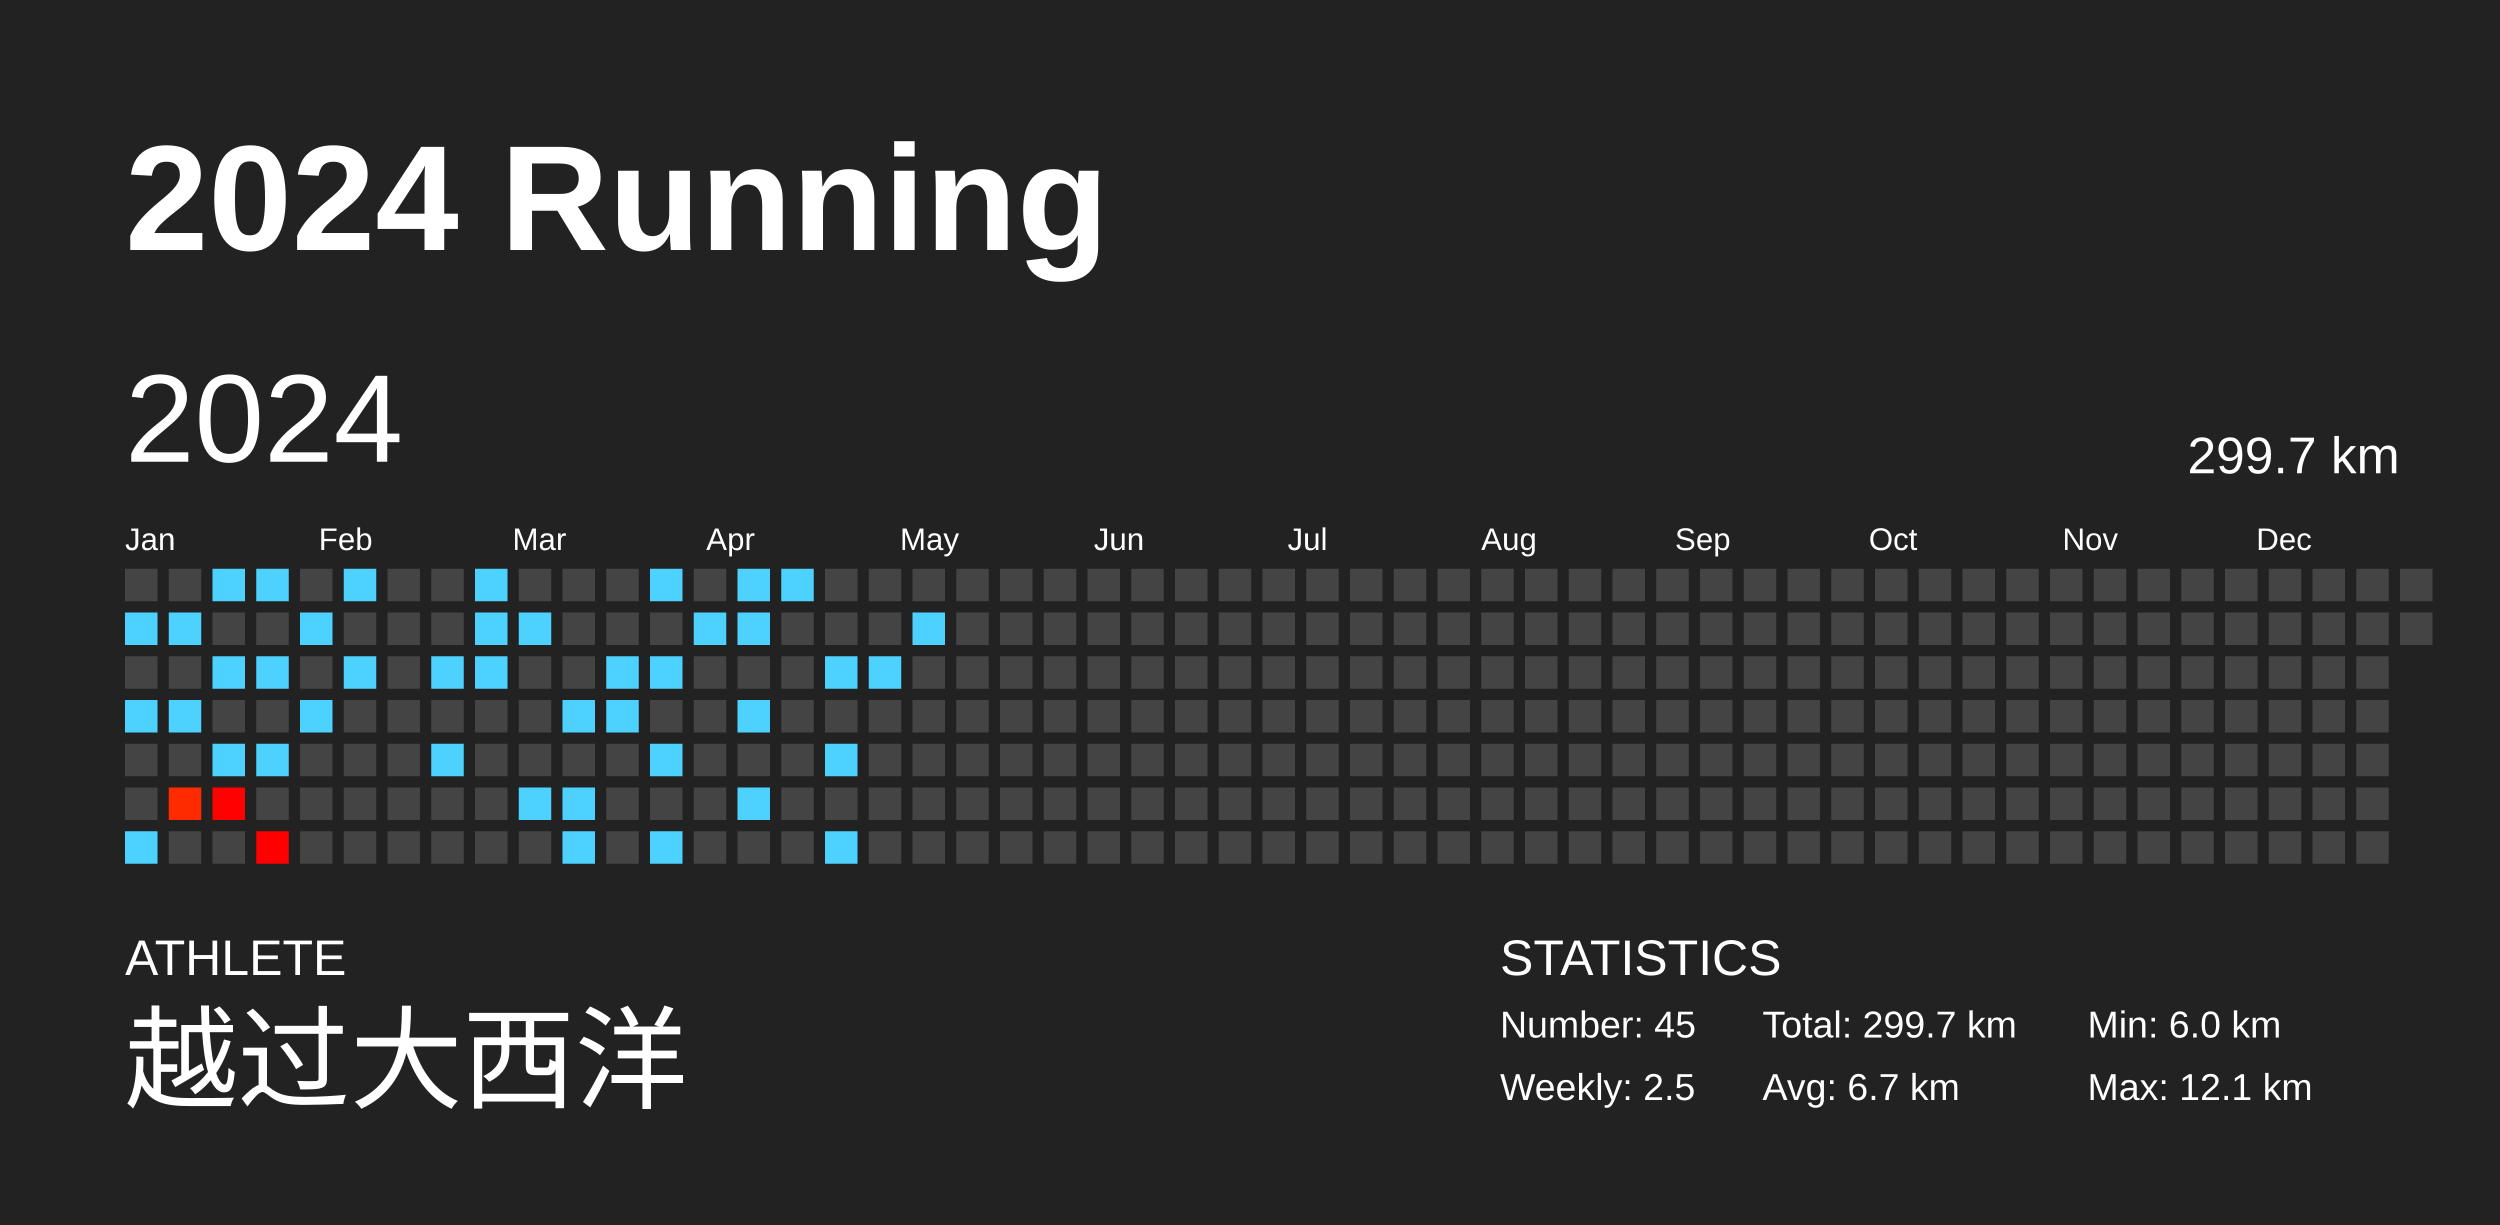
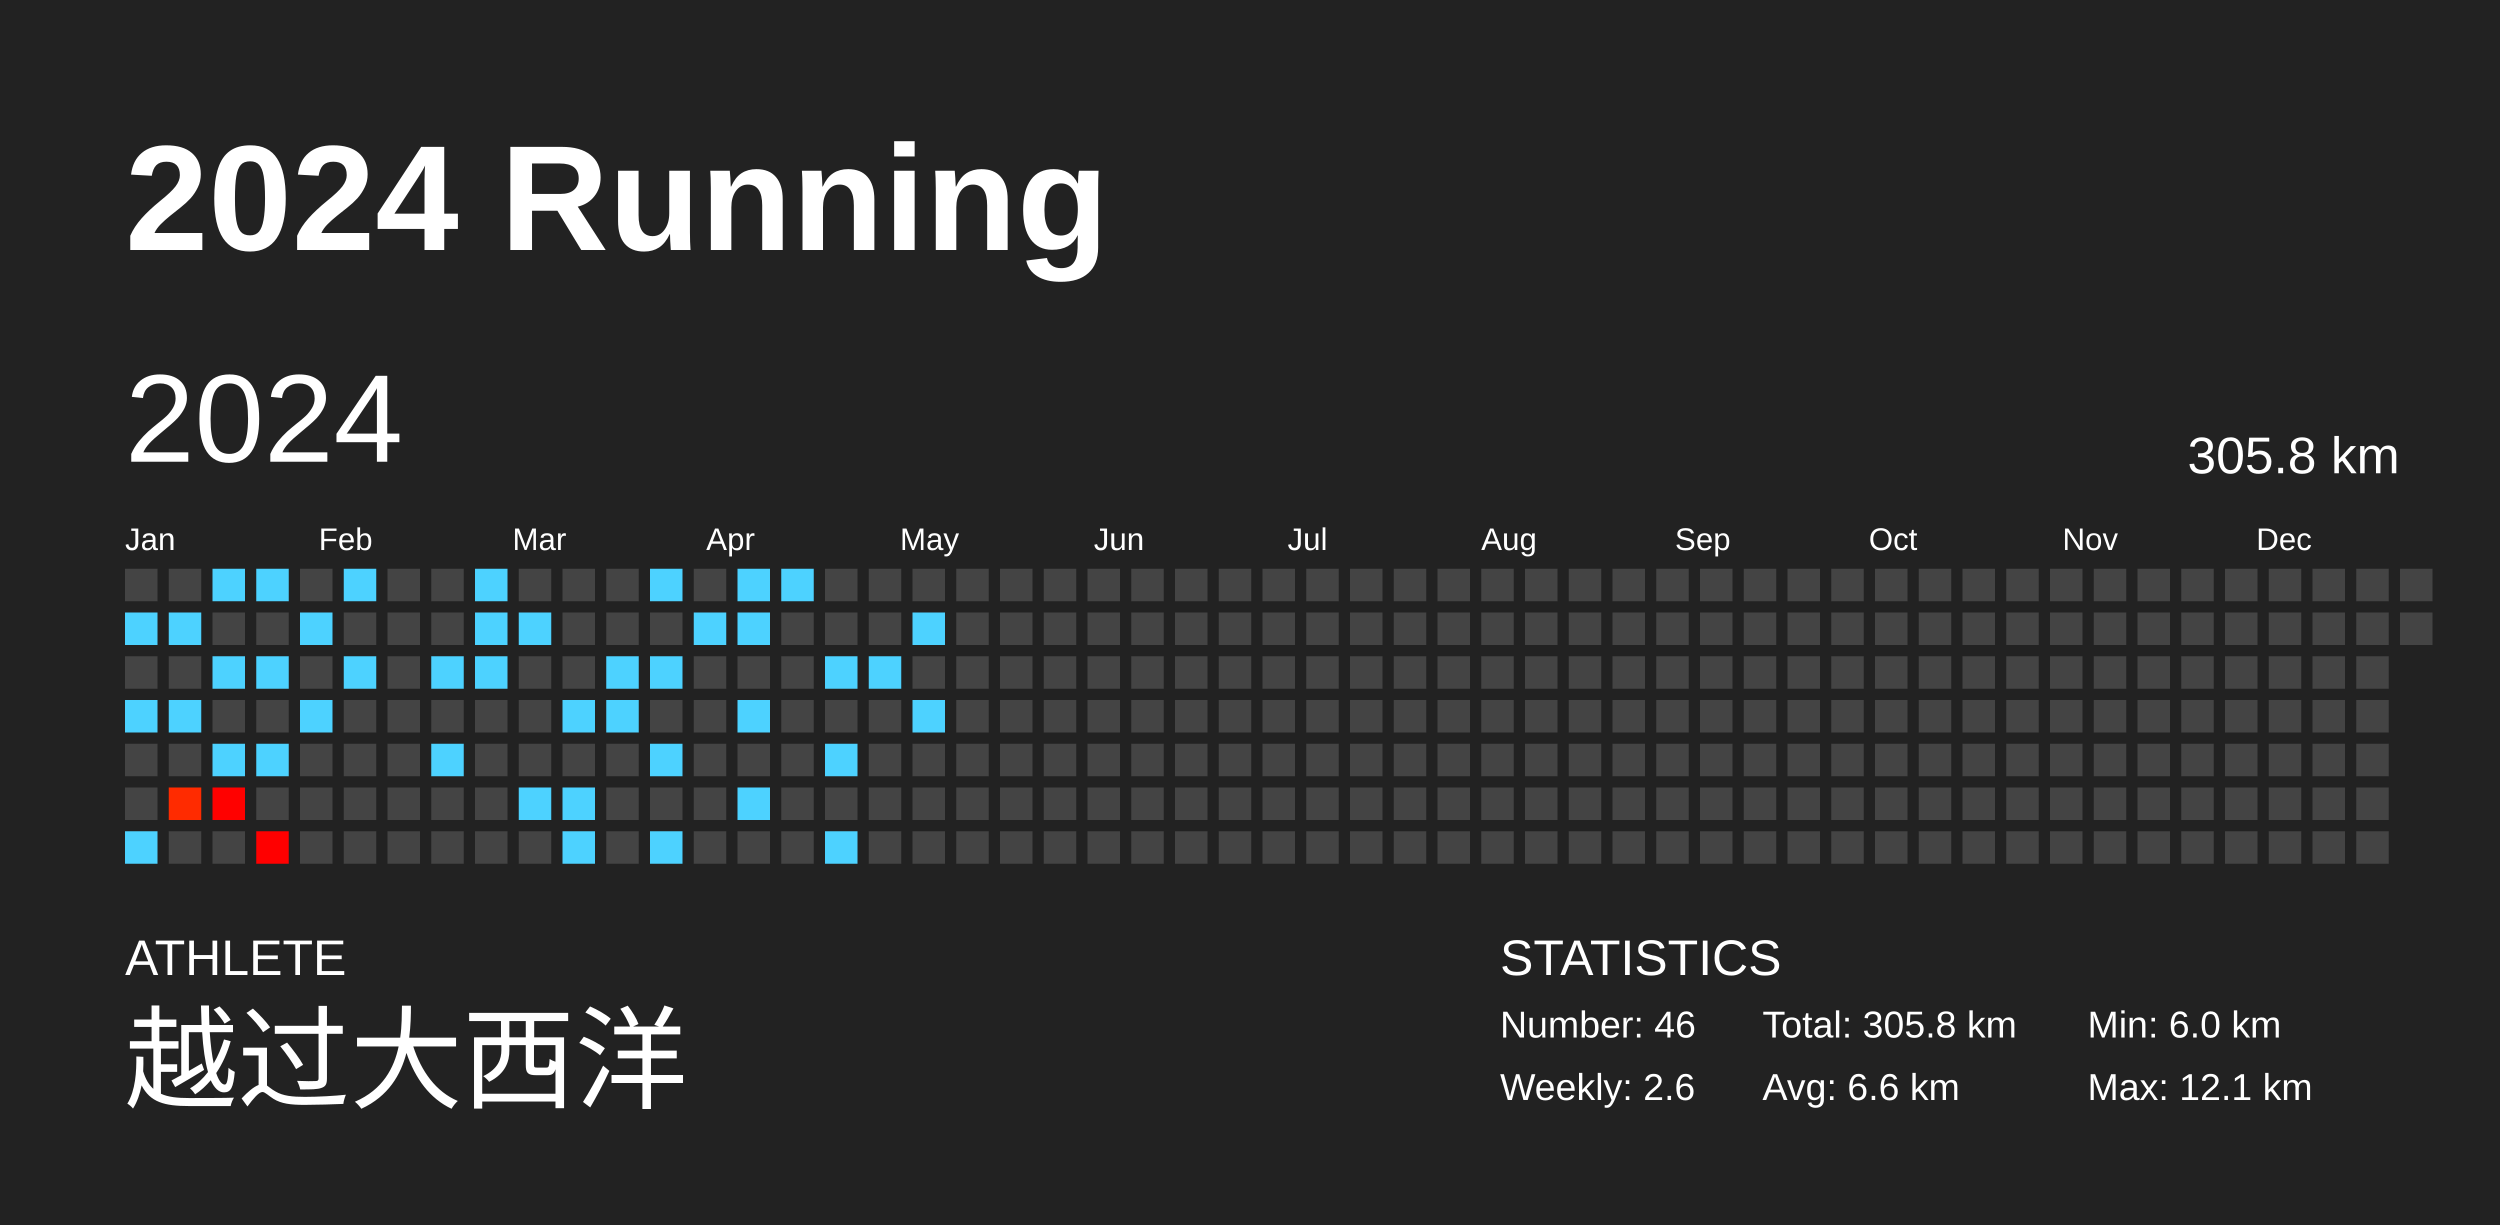
<svg xmlns="http://www.w3.org/2000/svg" baseProfile="full" height="98mm" version="1.1" viewBox="0,0,200,98" width="200mm">
  <defs />
  <rect fill="#222222" height="98" width="200" x="0" y="0" />
  <text fill="#FFFFFF" style="font-size:12px; font-family:Arial; font-weight:bold;" x="10" y="20">2024 Running</text>
  <text fill="#FFFFFF" style="font-size:4px; font-family:Arial" x="10" y="78">ATHLETE</text>
  <text fill="#FFFFFF" style="font-size:9px; font-family:Arial" x="10" y="88">越过大西洋</text>
  <text fill="#FFFFFF" style="font-size:4px; font-family:Arial" x="120" y="78">STATISTICS</text>
-   <text fill="#FFFFFF" style="font-size:3px; font-family:Arial" x="120" y="83">Number: 45</text>
-   <text fill="#FFFFFF" style="font-size:3px; font-family:Arial" x="120" y="88">Weekly: 2.5</text>
-   <text fill="#FFFFFF" style="font-size:3px; font-family:Arial" x="141" y="83">Total: 299.7 km</text>
-   <text fill="#FFFFFF" style="font-size:3px; font-family:Arial" x="141" y="88">Avg: 6.7 km</text>
+   <text fill="#FFFFFF" style="font-size:3px; font-family:Arial" x="120" y="83">Number: 46</text>
+   <text fill="#FFFFFF" style="font-size:3px; font-family:Arial" x="120" y="88">Weekly: 2.6</text>
+   <text fill="#FFFFFF" style="font-size:3px; font-family:Arial" x="141" y="83">Total: 305.8 km</text>
+   <text fill="#FFFFFF" style="font-size:3px; font-family:Arial" x="141" y="88">Avg: 6.6 km</text>
  <text fill="#FFFFFF" style="font-size:3px; font-family:Arial" x="167" y="83">Min: 6.0 km</text>
  <text fill="#FFFFFF" style="font-size:3px; font-family:Arial" x="167" y="88">Max: 12.1 km</text>
  <text dominant-baseline="hanging" fill="#FFFFFF" style="font-size:10.0px; font-family:Arial;" x="10" y="30">2024</text>
-   <text dominant-baseline="hanging" fill="#FFFFFF" style="font-size:4.125px; font-family:Arial;" x="175" y="35">299.7 km</text>
+   <text dominant-baseline="hanging" fill="#FFFFFF" style="font-size:4.125px; font-family:Arial;" x="175" y="35">305.8 km</text>
  <text fill="#FFFFFF" style="font-size:2.5px; font-family:Arial" x="10.0" y="44">Jan</text>
  <text fill="#FFFFFF" style="font-size:2.5px; font-family:Arial" x="25.5" y="44">Feb</text>
  <text fill="#FFFFFF" style="font-size:2.5px; font-family:Arial" x="41.0" y="44">Mar</text>
  <text fill="#FFFFFF" style="font-size:2.5px; font-family:Arial" x="56.5" y="44">Apr</text>
  <text fill="#FFFFFF" style="font-size:2.5px; font-family:Arial" x="72.0" y="44">May</text>
  <text fill="#FFFFFF" style="font-size:2.5px; font-family:Arial" x="87.5" y="44">Jun</text>
  <text fill="#FFFFFF" style="font-size:2.5px; font-family:Arial" x="103.0" y="44">Jul</text>
  <text fill="#FFFFFF" style="font-size:2.5px; font-family:Arial" x="118.5" y="44">Aug</text>
  <text fill="#FFFFFF" style="font-size:2.5px; font-family:Arial" x="134.0" y="44">Sep</text>
  <text fill="#FFFFFF" style="font-size:2.5px; font-family:Arial" x="149.5" y="44">Oct</text>
  <text fill="#FFFFFF" style="font-size:2.5px; font-family:Arial" x="165.0" y="44">Nov</text>
  <text fill="#FFFFFF" style="font-size:2.5px; font-family:Arial" x="180.5" y="44">Dec</text>
  <rect fill="#444444" height="2.6" width="2.6" x="10.0" y="45.5" />
  <rect fill="#4dd2ff" height="2.6" width="2.6" x="10.0" y="49.0" />
  <rect fill="#444444" height="2.6" width="2.6" x="10.0" y="52.5" />
  <rect fill="#4dd2ff" height="2.6" width="2.6" x="10.0" y="56.0" />
  <rect fill="#444444" height="2.6" width="2.6" x="10.0" y="59.5" />
  <rect fill="#444444" height="2.6" width="2.6" x="10.0" y="63.0" />
  <rect fill="#4dd2ff" height="2.6" width="2.6" x="10.0" y="66.5" />
  <rect fill="#444444" height="2.6" width="2.6" x="13.5" y="45.5" />
  <rect fill="#4dd2ff" height="2.6" width="2.6" x="13.5" y="49.0" />
  <rect fill="#444444" height="2.6" width="2.6" x="13.5" y="52.5" />
  <rect fill="#4dd2ff" height="2.6" width="2.6" x="13.5" y="56.0" />
  <rect fill="#444444" height="2.6" width="2.6" x="13.5" y="59.5" />
  <rect fill="#ff2b00" height="2.6" width="2.6" x="13.5" y="63.0" />
  <rect fill="#444444" height="2.6" width="2.6" x="13.5" y="66.5" />
  <rect fill="#4dd2ff" height="2.6" width="2.6" x="17.0" y="45.5" />
  <rect fill="#444444" height="2.6" width="2.6" x="17.0" y="49.0" />
  <rect fill="#4dd2ff" height="2.6" width="2.6" x="17.0" y="52.5" />
  <rect fill="#444444" height="2.6" width="2.6" x="17.0" y="56.0" />
  <rect fill="#4dd2ff" height="2.6" width="2.6" x="17.0" y="59.5" />
  <rect fill="#ff0100" height="2.6" width="2.6" x="17.0" y="63.0" />
  <rect fill="#444444" height="2.6" width="2.6" x="17.0" y="66.5" />
  <rect fill="#4dd2ff" height="2.6" width="2.6" x="20.5" y="45.5" />
  <rect fill="#444444" height="2.6" width="2.6" x="20.5" y="49.0" />
  <rect fill="#4dd2ff" height="2.6" width="2.6" x="20.5" y="52.5" />
  <rect fill="#444444" height="2.6" width="2.6" x="20.5" y="56.0" />
  <rect fill="#4dd2ff" height="2.6" width="2.6" x="20.5" y="59.5" />
  <rect fill="#444444" height="2.6" width="2.6" x="20.5" y="63.0" />
  <rect fill="#ff0000" height="2.6" width="2.6" x="20.5" y="66.5" />
  <rect fill="#444444" height="2.6" width="2.6" x="24.0" y="45.5" />
  <rect fill="#4dd2ff" height="2.6" width="2.6" x="24.0" y="49.0" />
  <rect fill="#444444" height="2.6" width="2.6" x="24.0" y="52.5" />
  <rect fill="#4dd2ff" height="2.6" width="2.6" x="24.0" y="56.0" />
  <rect fill="#444444" height="2.6" width="2.6" x="24.0" y="59.5" />
  <rect fill="#444444" height="2.6" width="2.6" x="24.0" y="63.0" />
  <rect fill="#444444" height="2.6" width="2.6" x="24.0" y="66.5" />
  <rect fill="#4dd2ff" height="2.6" width="2.6" x="27.5" y="45.5" />
  <rect fill="#444444" height="2.6" width="2.6" x="27.5" y="49.0" />
  <rect fill="#4dd2ff" height="2.6" width="2.6" x="27.5" y="52.5" />
  <rect fill="#444444" height="2.6" width="2.6" x="27.5" y="56.0" />
  <rect fill="#444444" height="2.6" width="2.6" x="27.5" y="59.5" />
  <rect fill="#444444" height="2.6" width="2.6" x="27.5" y="63.0" />
  <rect fill="#444444" height="2.6" width="2.6" x="27.5" y="66.5" />
  <rect fill="#444444" height="2.6" width="2.6" x="31.0" y="45.5" />
  <rect fill="#444444" height="2.6" width="2.6" x="31.0" y="49.0" />
  <rect fill="#444444" height="2.6" width="2.6" x="31.0" y="52.5" />
  <rect fill="#444444" height="2.6" width="2.6" x="31.0" y="56.0" />
  <rect fill="#444444" height="2.6" width="2.6" x="31.0" y="59.5" />
  <rect fill="#444444" height="2.6" width="2.6" x="31.0" y="63.0" />
  <rect fill="#444444" height="2.6" width="2.6" x="31.0" y="66.5" />
  <rect fill="#444444" height="2.6" width="2.6" x="34.5" y="45.5" />
  <rect fill="#444444" height="2.6" width="2.6" x="34.5" y="49.0" />
  <rect fill="#4dd2ff" height="2.6" width="2.6" x="34.5" y="52.5" />
  <rect fill="#444444" height="2.6" width="2.6" x="34.5" y="56.0" />
  <rect fill="#4dd2ff" height="2.6" width="2.6" x="34.5" y="59.5" />
  <rect fill="#444444" height="2.6" width="2.6" x="34.5" y="63.0" />
  <rect fill="#444444" height="2.6" width="2.6" x="34.5" y="66.5" />
  <rect fill="#4dd2ff" height="2.6" width="2.6" x="38.0" y="45.5" />
  <rect fill="#4dd2ff" height="2.6" width="2.6" x="38.0" y="49.0" />
  <rect fill="#4dd2ff" height="2.6" width="2.6" x="38.0" y="52.5" />
  <rect fill="#444444" height="2.6" width="2.6" x="38.0" y="56.0" />
  <rect fill="#444444" height="2.6" width="2.6" x="38.0" y="59.5" />
  <rect fill="#444444" height="2.6" width="2.6" x="38.0" y="63.0" />
  <rect fill="#444444" height="2.6" width="2.6" x="38.0" y="66.5" />
  <rect fill="#444444" height="2.6" width="2.6" x="41.5" y="45.5" />
  <rect fill="#4dd2ff" height="2.6" width="2.6" x="41.5" y="49.0" />
  <rect fill="#444444" height="2.6" width="2.6" x="41.5" y="52.5" />
  <rect fill="#444444" height="2.6" width="2.6" x="41.5" y="56.0" />
  <rect fill="#444444" height="2.6" width="2.6" x="41.5" y="59.5" />
  <rect fill="#4dd2ff" height="2.6" width="2.6" x="41.5" y="63.0" />
  <rect fill="#444444" height="2.6" width="2.6" x="41.5" y="66.5" />
  <rect fill="#444444" height="2.6" width="2.6" x="45.0" y="45.5" />
  <rect fill="#444444" height="2.6" width="2.6" x="45.0" y="49.0" />
  <rect fill="#444444" height="2.6" width="2.6" x="45.0" y="52.5" />
  <rect fill="#4dd2ff" height="2.6" width="2.6" x="45.0" y="56.0" />
  <rect fill="#444444" height="2.6" width="2.6" x="45.0" y="59.5" />
  <rect fill="#4dd2ff" height="2.6" width="2.6" x="45.0" y="63.0" />
  <rect fill="#4dd2ff" height="2.6" width="2.6" x="45.0" y="66.5" />
  <rect fill="#444444" height="2.6" width="2.6" x="48.5" y="45.5" />
  <rect fill="#444444" height="2.6" width="2.6" x="48.5" y="49.0" />
  <rect fill="#4dd2ff" height="2.6" width="2.6" x="48.5" y="52.5" />
  <rect fill="#4dd2ff" height="2.6" width="2.6" x="48.5" y="56.0" />
  <rect fill="#444444" height="2.6" width="2.6" x="48.5" y="59.5" />
  <rect fill="#444444" height="2.6" width="2.6" x="48.5" y="63.0" />
  <rect fill="#444444" height="2.6" width="2.6" x="48.5" y="66.5" />
  <rect fill="#4dd2ff" height="2.6" width="2.6" x="52.0" y="45.5" />
  <rect fill="#444444" height="2.6" width="2.6" x="52.0" y="49.0" />
  <rect fill="#4dd2ff" height="2.6" width="2.6" x="52.0" y="52.5" />
  <rect fill="#444444" height="2.6" width="2.6" x="52.0" y="56.0" />
  <rect fill="#4dd2ff" height="2.6" width="2.6" x="52.0" y="59.5" />
  <rect fill="#444444" height="2.6" width="2.6" x="52.0" y="63.0" />
  <rect fill="#4dd2ff" height="2.6" width="2.6" x="52.0" y="66.5" />
  <rect fill="#444444" height="2.6" width="2.6" x="55.5" y="45.5" />
  <rect fill="#4dd2ff" height="2.6" width="2.6" x="55.5" y="49.0" />
  <rect fill="#444444" height="2.6" width="2.6" x="55.5" y="52.5" />
  <rect fill="#444444" height="2.6" width="2.6" x="55.5" y="56.0" />
  <rect fill="#444444" height="2.6" width="2.6" x="55.5" y="59.5" />
  <rect fill="#444444" height="2.6" width="2.6" x="55.5" y="63.0" />
  <rect fill="#444444" height="2.6" width="2.6" x="55.5" y="66.5" />
  <rect fill="#4dd2ff" height="2.6" width="2.6" x="59.0" y="45.5" />
  <rect fill="#4dd2ff" height="2.6" width="2.6" x="59.0" y="49.0" />
  <rect fill="#444444" height="2.6" width="2.6" x="59.0" y="52.5" />
  <rect fill="#4dd2ff" height="2.6" width="2.6" x="59.0" y="56.0" />
  <rect fill="#444444" height="2.6" width="2.6" x="59.0" y="59.5" />
  <rect fill="#4dd2ff" height="2.6" width="2.6" x="59.0" y="63.0" />
  <rect fill="#444444" height="2.6" width="2.6" x="59.0" y="66.5" />
  <rect fill="#4dd2ff" height="2.6" width="2.6" x="62.5" y="45.5" />
  <rect fill="#444444" height="2.6" width="2.6" x="62.5" y="49.0" />
  <rect fill="#444444" height="2.6" width="2.6" x="62.5" y="52.5" />
  <rect fill="#444444" height="2.6" width="2.6" x="62.5" y="56.0" />
  <rect fill="#444444" height="2.6" width="2.6" x="62.5" y="59.5" />
  <rect fill="#444444" height="2.6" width="2.6" x="62.5" y="63.0" />
  <rect fill="#444444" height="2.6" width="2.6" x="62.5" y="66.5" />
  <rect fill="#444444" height="2.6" width="2.6" x="66.0" y="45.5" />
  <rect fill="#444444" height="2.6" width="2.6" x="66.0" y="49.0" />
  <rect fill="#4dd2ff" height="2.6" width="2.6" x="66.0" y="52.5" />
  <rect fill="#444444" height="2.6" width="2.6" x="66.0" y="56.0" />
  <rect fill="#4dd2ff" height="2.6" width="2.6" x="66.0" y="59.5" />
  <rect fill="#444444" height="2.6" width="2.6" x="66.0" y="63.0" />
  <rect fill="#4dd2ff" height="2.6" width="2.6" x="66.0" y="66.5" />
  <rect fill="#444444" height="2.6" width="2.6" x="69.5" y="45.5" />
  <rect fill="#444444" height="2.6" width="2.6" x="69.5" y="49.0" />
  <rect fill="#4dd2ff" height="2.6" width="2.6" x="69.5" y="52.5" />
  <rect fill="#444444" height="2.6" width="2.6" x="69.5" y="56.0" />
  <rect fill="#444444" height="2.6" width="2.6" x="69.5" y="59.5" />
  <rect fill="#444444" height="2.6" width="2.6" x="69.5" y="63.0" />
  <rect fill="#444444" height="2.6" width="2.6" x="69.5" y="66.5" />
  <rect fill="#444444" height="2.6" width="2.6" x="73.0" y="45.5" />
  <rect fill="#4dd2ff" height="2.6" width="2.6" x="73.0" y="49.0" />
  <rect fill="#444444" height="2.6" width="2.6" x="73.0" y="52.5" />
-   <rect fill="#444444" height="2.6" width="2.6" x="73.0" y="56.0" />
+   <rect fill="#4dd2ff" height="2.6" width="2.6" x="73.0" y="56.0" />
  <rect fill="#444444" height="2.6" width="2.6" x="73.0" y="59.5" />
  <rect fill="#444444" height="2.6" width="2.6" x="73.0" y="63.0" />
  <rect fill="#444444" height="2.6" width="2.6" x="73.0" y="66.5" />
  <rect fill="#444444" height="2.6" width="2.6" x="76.5" y="45.5" />
  <rect fill="#444444" height="2.6" width="2.6" x="76.5" y="49.0" />
  <rect fill="#444444" height="2.6" width="2.6" x="76.5" y="52.5" />
  <rect fill="#444444" height="2.6" width="2.6" x="76.5" y="56.0" />
  <rect fill="#444444" height="2.6" width="2.6" x="76.5" y="59.5" />
  <rect fill="#444444" height="2.6" width="2.6" x="76.5" y="63.0" />
  <rect fill="#444444" height="2.6" width="2.6" x="76.5" y="66.5" />
  <rect fill="#444444" height="2.6" width="2.6" x="80.0" y="45.5" />
  <rect fill="#444444" height="2.6" width="2.6" x="80.0" y="49.0" />
  <rect fill="#444444" height="2.6" width="2.6" x="80.0" y="52.5" />
  <rect fill="#444444" height="2.6" width="2.6" x="80.0" y="56.0" />
  <rect fill="#444444" height="2.6" width="2.6" x="80.0" y="59.5" />
  <rect fill="#444444" height="2.6" width="2.6" x="80.0" y="63.0" />
  <rect fill="#444444" height="2.6" width="2.6" x="80.0" y="66.5" />
  <rect fill="#444444" height="2.6" width="2.6" x="83.5" y="45.5" />
  <rect fill="#444444" height="2.6" width="2.6" x="83.5" y="49.0" />
  <rect fill="#444444" height="2.6" width="2.6" x="83.5" y="52.5" />
  <rect fill="#444444" height="2.6" width="2.6" x="83.5" y="56.0" />
  <rect fill="#444444" height="2.6" width="2.6" x="83.5" y="59.5" />
  <rect fill="#444444" height="2.6" width="2.6" x="83.5" y="63.0" />
  <rect fill="#444444" height="2.6" width="2.6" x="83.5" y="66.5" />
  <rect fill="#444444" height="2.6" width="2.6" x="87.0" y="45.5" />
  <rect fill="#444444" height="2.6" width="2.6" x="87.0" y="49.0" />
  <rect fill="#444444" height="2.6" width="2.6" x="87.0" y="52.5" />
  <rect fill="#444444" height="2.6" width="2.6" x="87.0" y="56.0" />
  <rect fill="#444444" height="2.6" width="2.6" x="87.0" y="59.5" />
  <rect fill="#444444" height="2.6" width="2.6" x="87.0" y="63.0" />
  <rect fill="#444444" height="2.6" width="2.6" x="87.0" y="66.5" />
  <rect fill="#444444" height="2.6" width="2.6" x="90.5" y="45.5" />
  <rect fill="#444444" height="2.6" width="2.6" x="90.5" y="49.0" />
  <rect fill="#444444" height="2.6" width="2.6" x="90.5" y="52.5" />
  <rect fill="#444444" height="2.6" width="2.6" x="90.5" y="56.0" />
  <rect fill="#444444" height="2.6" width="2.6" x="90.5" y="59.5" />
  <rect fill="#444444" height="2.6" width="2.6" x="90.5" y="63.0" />
  <rect fill="#444444" height="2.6" width="2.6" x="90.5" y="66.5" />
  <rect fill="#444444" height="2.6" width="2.6" x="94.0" y="45.5" />
  <rect fill="#444444" height="2.6" width="2.6" x="94.0" y="49.0" />
  <rect fill="#444444" height="2.6" width="2.6" x="94.0" y="52.5" />
  <rect fill="#444444" height="2.6" width="2.6" x="94.0" y="56.0" />
  <rect fill="#444444" height="2.6" width="2.6" x="94.0" y="59.5" />
  <rect fill="#444444" height="2.6" width="2.6" x="94.0" y="63.0" />
  <rect fill="#444444" height="2.6" width="2.6" x="94.0" y="66.5" />
  <rect fill="#444444" height="2.6" width="2.6" x="97.5" y="45.5" />
  <rect fill="#444444" height="2.6" width="2.6" x="97.5" y="49.0" />
  <rect fill="#444444" height="2.6" width="2.6" x="97.5" y="52.5" />
  <rect fill="#444444" height="2.6" width="2.6" x="97.5" y="56.0" />
  <rect fill="#444444" height="2.6" width="2.6" x="97.5" y="59.5" />
  <rect fill="#444444" height="2.6" width="2.6" x="97.5" y="63.0" />
  <rect fill="#444444" height="2.6" width="2.6" x="97.5" y="66.5" />
  <rect fill="#444444" height="2.6" width="2.6" x="101.0" y="45.5" />
  <rect fill="#444444" height="2.6" width="2.6" x="101.0" y="49.0" />
  <rect fill="#444444" height="2.6" width="2.6" x="101.0" y="52.5" />
  <rect fill="#444444" height="2.6" width="2.6" x="101.0" y="56.0" />
  <rect fill="#444444" height="2.6" width="2.6" x="101.0" y="59.5" />
  <rect fill="#444444" height="2.6" width="2.6" x="101.0" y="63.0" />
  <rect fill="#444444" height="2.6" width="2.6" x="101.0" y="66.5" />
  <rect fill="#444444" height="2.6" width="2.6" x="104.5" y="45.5" />
  <rect fill="#444444" height="2.6" width="2.6" x="104.5" y="49.0" />
  <rect fill="#444444" height="2.6" width="2.6" x="104.5" y="52.5" />
  <rect fill="#444444" height="2.6" width="2.6" x="104.5" y="56.0" />
  <rect fill="#444444" height="2.6" width="2.6" x="104.5" y="59.5" />
  <rect fill="#444444" height="2.6" width="2.6" x="104.5" y="63.0" />
  <rect fill="#444444" height="2.6" width="2.6" x="104.5" y="66.5" />
  <rect fill="#444444" height="2.6" width="2.6" x="108.0" y="45.5" />
  <rect fill="#444444" height="2.6" width="2.6" x="108.0" y="49.0" />
  <rect fill="#444444" height="2.6" width="2.6" x="108.0" y="52.5" />
  <rect fill="#444444" height="2.6" width="2.6" x="108.0" y="56.0" />
  <rect fill="#444444" height="2.6" width="2.6" x="108.0" y="59.5" />
  <rect fill="#444444" height="2.6" width="2.6" x="108.0" y="63.0" />
  <rect fill="#444444" height="2.6" width="2.6" x="108.0" y="66.5" />
  <rect fill="#444444" height="2.6" width="2.6" x="111.5" y="45.5" />
  <rect fill="#444444" height="2.6" width="2.6" x="111.5" y="49.0" />
  <rect fill="#444444" height="2.6" width="2.6" x="111.5" y="52.5" />
  <rect fill="#444444" height="2.6" width="2.6" x="111.5" y="56.0" />
  <rect fill="#444444" height="2.6" width="2.6" x="111.5" y="59.5" />
  <rect fill="#444444" height="2.6" width="2.6" x="111.5" y="63.0" />
  <rect fill="#444444" height="2.6" width="2.6" x="111.5" y="66.5" />
  <rect fill="#444444" height="2.6" width="2.6" x="115.0" y="45.5" />
  <rect fill="#444444" height="2.6" width="2.6" x="115.0" y="49.0" />
  <rect fill="#444444" height="2.6" width="2.6" x="115.0" y="52.5" />
  <rect fill="#444444" height="2.6" width="2.6" x="115.0" y="56.0" />
  <rect fill="#444444" height="2.6" width="2.6" x="115.0" y="59.5" />
  <rect fill="#444444" height="2.6" width="2.6" x="115.0" y="63.0" />
  <rect fill="#444444" height="2.6" width="2.6" x="115.0" y="66.5" />
  <rect fill="#444444" height="2.6" width="2.6" x="118.5" y="45.5" />
  <rect fill="#444444" height="2.6" width="2.6" x="118.5" y="49.0" />
  <rect fill="#444444" height="2.6" width="2.6" x="118.5" y="52.5" />
  <rect fill="#444444" height="2.6" width="2.6" x="118.5" y="56.0" />
  <rect fill="#444444" height="2.6" width="2.6" x="118.5" y="59.5" />
  <rect fill="#444444" height="2.6" width="2.6" x="118.5" y="63.0" />
  <rect fill="#444444" height="2.6" width="2.6" x="118.5" y="66.5" />
  <rect fill="#444444" height="2.6" width="2.6" x="122.0" y="45.5" />
  <rect fill="#444444" height="2.6" width="2.6" x="122.0" y="49.0" />
  <rect fill="#444444" height="2.6" width="2.6" x="122.0" y="52.5" />
  <rect fill="#444444" height="2.6" width="2.6" x="122.0" y="56.0" />
  <rect fill="#444444" height="2.6" width="2.6" x="122.0" y="59.5" />
  <rect fill="#444444" height="2.6" width="2.6" x="122.0" y="63.0" />
  <rect fill="#444444" height="2.6" width="2.6" x="122.0" y="66.5" />
  <rect fill="#444444" height="2.6" width="2.6" x="125.5" y="45.5" />
  <rect fill="#444444" height="2.6" width="2.6" x="125.5" y="49.0" />
  <rect fill="#444444" height="2.6" width="2.6" x="125.5" y="52.5" />
  <rect fill="#444444" height="2.6" width="2.6" x="125.5" y="56.0" />
  <rect fill="#444444" height="2.6" width="2.6" x="125.5" y="59.5" />
  <rect fill="#444444" height="2.6" width="2.6" x="125.5" y="63.0" />
  <rect fill="#444444" height="2.6" width="2.6" x="125.5" y="66.5" />
  <rect fill="#444444" height="2.6" width="2.6" x="129.0" y="45.5" />
  <rect fill="#444444" height="2.6" width="2.6" x="129.0" y="49.0" />
  <rect fill="#444444" height="2.6" width="2.6" x="129.0" y="52.5" />
  <rect fill="#444444" height="2.6" width="2.6" x="129.0" y="56.0" />
  <rect fill="#444444" height="2.6" width="2.6" x="129.0" y="59.5" />
  <rect fill="#444444" height="2.6" width="2.6" x="129.0" y="63.0" />
  <rect fill="#444444" height="2.6" width="2.6" x="129.0" y="66.5" />
  <rect fill="#444444" height="2.6" width="2.6" x="132.5" y="45.5" />
  <rect fill="#444444" height="2.6" width="2.6" x="132.5" y="49.0" />
  <rect fill="#444444" height="2.6" width="2.6" x="132.5" y="52.5" />
  <rect fill="#444444" height="2.6" width="2.6" x="132.5" y="56.0" />
  <rect fill="#444444" height="2.6" width="2.6" x="132.5" y="59.5" />
  <rect fill="#444444" height="2.6" width="2.6" x="132.5" y="63.0" />
  <rect fill="#444444" height="2.6" width="2.6" x="132.5" y="66.5" />
  <rect fill="#444444" height="2.6" width="2.6" x="136.0" y="45.5" />
  <rect fill="#444444" height="2.6" width="2.6" x="136.0" y="49.0" />
  <rect fill="#444444" height="2.6" width="2.6" x="136.0" y="52.5" />
  <rect fill="#444444" height="2.6" width="2.6" x="136.0" y="56.0" />
  <rect fill="#444444" height="2.6" width="2.6" x="136.0" y="59.5" />
  <rect fill="#444444" height="2.6" width="2.6" x="136.0" y="63.0" />
  <rect fill="#444444" height="2.6" width="2.6" x="136.0" y="66.5" />
  <rect fill="#444444" height="2.6" width="2.6" x="139.5" y="45.5" />
  <rect fill="#444444" height="2.6" width="2.6" x="139.5" y="49.0" />
  <rect fill="#444444" height="2.6" width="2.6" x="139.5" y="52.5" />
  <rect fill="#444444" height="2.6" width="2.6" x="139.5" y="56.0" />
  <rect fill="#444444" height="2.6" width="2.6" x="139.5" y="59.5" />
  <rect fill="#444444" height="2.6" width="2.6" x="139.5" y="63.0" />
  <rect fill="#444444" height="2.6" width="2.6" x="139.5" y="66.5" />
  <rect fill="#444444" height="2.6" width="2.6" x="143.0" y="45.5" />
  <rect fill="#444444" height="2.6" width="2.6" x="143.0" y="49.0" />
  <rect fill="#444444" height="2.6" width="2.6" x="143.0" y="52.5" />
  <rect fill="#444444" height="2.6" width="2.6" x="143.0" y="56.0" />
  <rect fill="#444444" height="2.6" width="2.6" x="143.0" y="59.5" />
  <rect fill="#444444" height="2.6" width="2.6" x="143.0" y="63.0" />
  <rect fill="#444444" height="2.6" width="2.6" x="143.0" y="66.5" />
  <rect fill="#444444" height="2.6" width="2.6" x="146.5" y="45.5" />
  <rect fill="#444444" height="2.6" width="2.6" x="146.5" y="49.0" />
  <rect fill="#444444" height="2.6" width="2.6" x="146.5" y="52.5" />
  <rect fill="#444444" height="2.6" width="2.6" x="146.5" y="56.0" />
  <rect fill="#444444" height="2.6" width="2.6" x="146.5" y="59.5" />
  <rect fill="#444444" height="2.6" width="2.6" x="146.5" y="63.0" />
  <rect fill="#444444" height="2.6" width="2.6" x="146.5" y="66.5" />
  <rect fill="#444444" height="2.6" width="2.6" x="150.0" y="45.5" />
  <rect fill="#444444" height="2.6" width="2.6" x="150.0" y="49.0" />
  <rect fill="#444444" height="2.6" width="2.6" x="150.0" y="52.5" />
  <rect fill="#444444" height="2.6" width="2.6" x="150.0" y="56.0" />
  <rect fill="#444444" height="2.6" width="2.6" x="150.0" y="59.5" />
  <rect fill="#444444" height="2.6" width="2.6" x="150.0" y="63.0" />
  <rect fill="#444444" height="2.6" width="2.6" x="150.0" y="66.5" />
  <rect fill="#444444" height="2.6" width="2.6" x="153.5" y="45.5" />
  <rect fill="#444444" height="2.6" width="2.6" x="153.5" y="49.0" />
  <rect fill="#444444" height="2.6" width="2.6" x="153.5" y="52.5" />
  <rect fill="#444444" height="2.6" width="2.6" x="153.5" y="56.0" />
  <rect fill="#444444" height="2.6" width="2.6" x="153.5" y="59.5" />
  <rect fill="#444444" height="2.6" width="2.6" x="153.5" y="63.0" />
  <rect fill="#444444" height="2.6" width="2.6" x="153.5" y="66.5" />
  <rect fill="#444444" height="2.6" width="2.6" x="157.0" y="45.5" />
  <rect fill="#444444" height="2.6" width="2.6" x="157.0" y="49.0" />
  <rect fill="#444444" height="2.6" width="2.6" x="157.0" y="52.5" />
  <rect fill="#444444" height="2.6" width="2.6" x="157.0" y="56.0" />
  <rect fill="#444444" height="2.6" width="2.6" x="157.0" y="59.5" />
  <rect fill="#444444" height="2.6" width="2.6" x="157.0" y="63.0" />
  <rect fill="#444444" height="2.6" width="2.6" x="157.0" y="66.5" />
  <rect fill="#444444" height="2.6" width="2.6" x="160.5" y="45.5" />
  <rect fill="#444444" height="2.6" width="2.6" x="160.5" y="49.0" />
  <rect fill="#444444" height="2.6" width="2.6" x="160.5" y="52.5" />
  <rect fill="#444444" height="2.6" width="2.6" x="160.5" y="56.0" />
  <rect fill="#444444" height="2.6" width="2.6" x="160.5" y="59.5" />
  <rect fill="#444444" height="2.6" width="2.6" x="160.5" y="63.0" />
  <rect fill="#444444" height="2.6" width="2.6" x="160.5" y="66.5" />
  <rect fill="#444444" height="2.6" width="2.6" x="164.0" y="45.5" />
  <rect fill="#444444" height="2.6" width="2.6" x="164.0" y="49.0" />
  <rect fill="#444444" height="2.6" width="2.6" x="164.0" y="52.5" />
  <rect fill="#444444" height="2.6" width="2.6" x="164.0" y="56.0" />
  <rect fill="#444444" height="2.6" width="2.6" x="164.0" y="59.5" />
  <rect fill="#444444" height="2.6" width="2.6" x="164.0" y="63.0" />
  <rect fill="#444444" height="2.6" width="2.6" x="164.0" y="66.5" />
  <rect fill="#444444" height="2.6" width="2.6" x="167.5" y="45.5" />
  <rect fill="#444444" height="2.6" width="2.6" x="167.5" y="49.0" />
  <rect fill="#444444" height="2.6" width="2.6" x="167.5" y="52.5" />
  <rect fill="#444444" height="2.6" width="2.6" x="167.5" y="56.0" />
  <rect fill="#444444" height="2.6" width="2.6" x="167.5" y="59.5" />
  <rect fill="#444444" height="2.6" width="2.6" x="167.5" y="63.0" />
  <rect fill="#444444" height="2.6" width="2.6" x="167.5" y="66.5" />
  <rect fill="#444444" height="2.6" width="2.6" x="171.0" y="45.5" />
  <rect fill="#444444" height="2.6" width="2.6" x="171.0" y="49.0" />
  <rect fill="#444444" height="2.6" width="2.6" x="171.0" y="52.5" />
  <rect fill="#444444" height="2.6" width="2.6" x="171.0" y="56.0" />
  <rect fill="#444444" height="2.6" width="2.6" x="171.0" y="59.5" />
  <rect fill="#444444" height="2.6" width="2.6" x="171.0" y="63.0" />
  <rect fill="#444444" height="2.6" width="2.6" x="171.0" y="66.5" />
  <rect fill="#444444" height="2.6" width="2.6" x="174.5" y="45.5" />
  <rect fill="#444444" height="2.6" width="2.6" x="174.5" y="49.0" />
  <rect fill="#444444" height="2.6" width="2.6" x="174.5" y="52.5" />
  <rect fill="#444444" height="2.6" width="2.6" x="174.5" y="56.0" />
  <rect fill="#444444" height="2.6" width="2.6" x="174.5" y="59.5" />
  <rect fill="#444444" height="2.6" width="2.6" x="174.5" y="63.0" />
  <rect fill="#444444" height="2.6" width="2.6" x="174.5" y="66.5" />
  <rect fill="#444444" height="2.6" width="2.6" x="178.0" y="45.5" />
  <rect fill="#444444" height="2.6" width="2.6" x="178.0" y="49.0" />
  <rect fill="#444444" height="2.6" width="2.6" x="178.0" y="52.5" />
  <rect fill="#444444" height="2.6" width="2.6" x="178.0" y="56.0" />
  <rect fill="#444444" height="2.6" width="2.6" x="178.0" y="59.5" />
  <rect fill="#444444" height="2.6" width="2.6" x="178.0" y="63.0" />
  <rect fill="#444444" height="2.6" width="2.6" x="178.0" y="66.5" />
  <rect fill="#444444" height="2.6" width="2.6" x="181.5" y="45.5" />
  <rect fill="#444444" height="2.6" width="2.6" x="181.5" y="49.0" />
  <rect fill="#444444" height="2.6" width="2.6" x="181.5" y="52.5" />
  <rect fill="#444444" height="2.6" width="2.6" x="181.5" y="56.0" />
  <rect fill="#444444" height="2.6" width="2.6" x="181.5" y="59.5" />
  <rect fill="#444444" height="2.6" width="2.6" x="181.5" y="63.0" />
  <rect fill="#444444" height="2.6" width="2.6" x="181.5" y="66.5" />
  <rect fill="#444444" height="2.6" width="2.6" x="185.0" y="45.5" />
  <rect fill="#444444" height="2.6" width="2.6" x="185.0" y="49.0" />
  <rect fill="#444444" height="2.6" width="2.6" x="185.0" y="52.5" />
  <rect fill="#444444" height="2.6" width="2.6" x="185.0" y="56.0" />
  <rect fill="#444444" height="2.6" width="2.6" x="185.0" y="59.5" />
  <rect fill="#444444" height="2.6" width="2.6" x="185.0" y="63.0" />
  <rect fill="#444444" height="2.6" width="2.6" x="185.0" y="66.5" />
  <rect fill="#444444" height="2.6" width="2.6" x="188.5" y="45.5" />
  <rect fill="#444444" height="2.6" width="2.6" x="188.5" y="49.0" />
  <rect fill="#444444" height="2.6" width="2.6" x="188.5" y="52.5" />
  <rect fill="#444444" height="2.6" width="2.6" x="188.5" y="56.0" />
  <rect fill="#444444" height="2.6" width="2.6" x="188.5" y="59.5" />
  <rect fill="#444444" height="2.6" width="2.6" x="188.5" y="63.0" />
  <rect fill="#444444" height="2.6" width="2.6" x="188.5" y="66.5" />
  <rect fill="#444444" height="2.6" width="2.6" x="192.0" y="45.5" />
  <rect fill="#444444" height="2.6" width="2.6" x="192.0" y="49.0" />
</svg>
